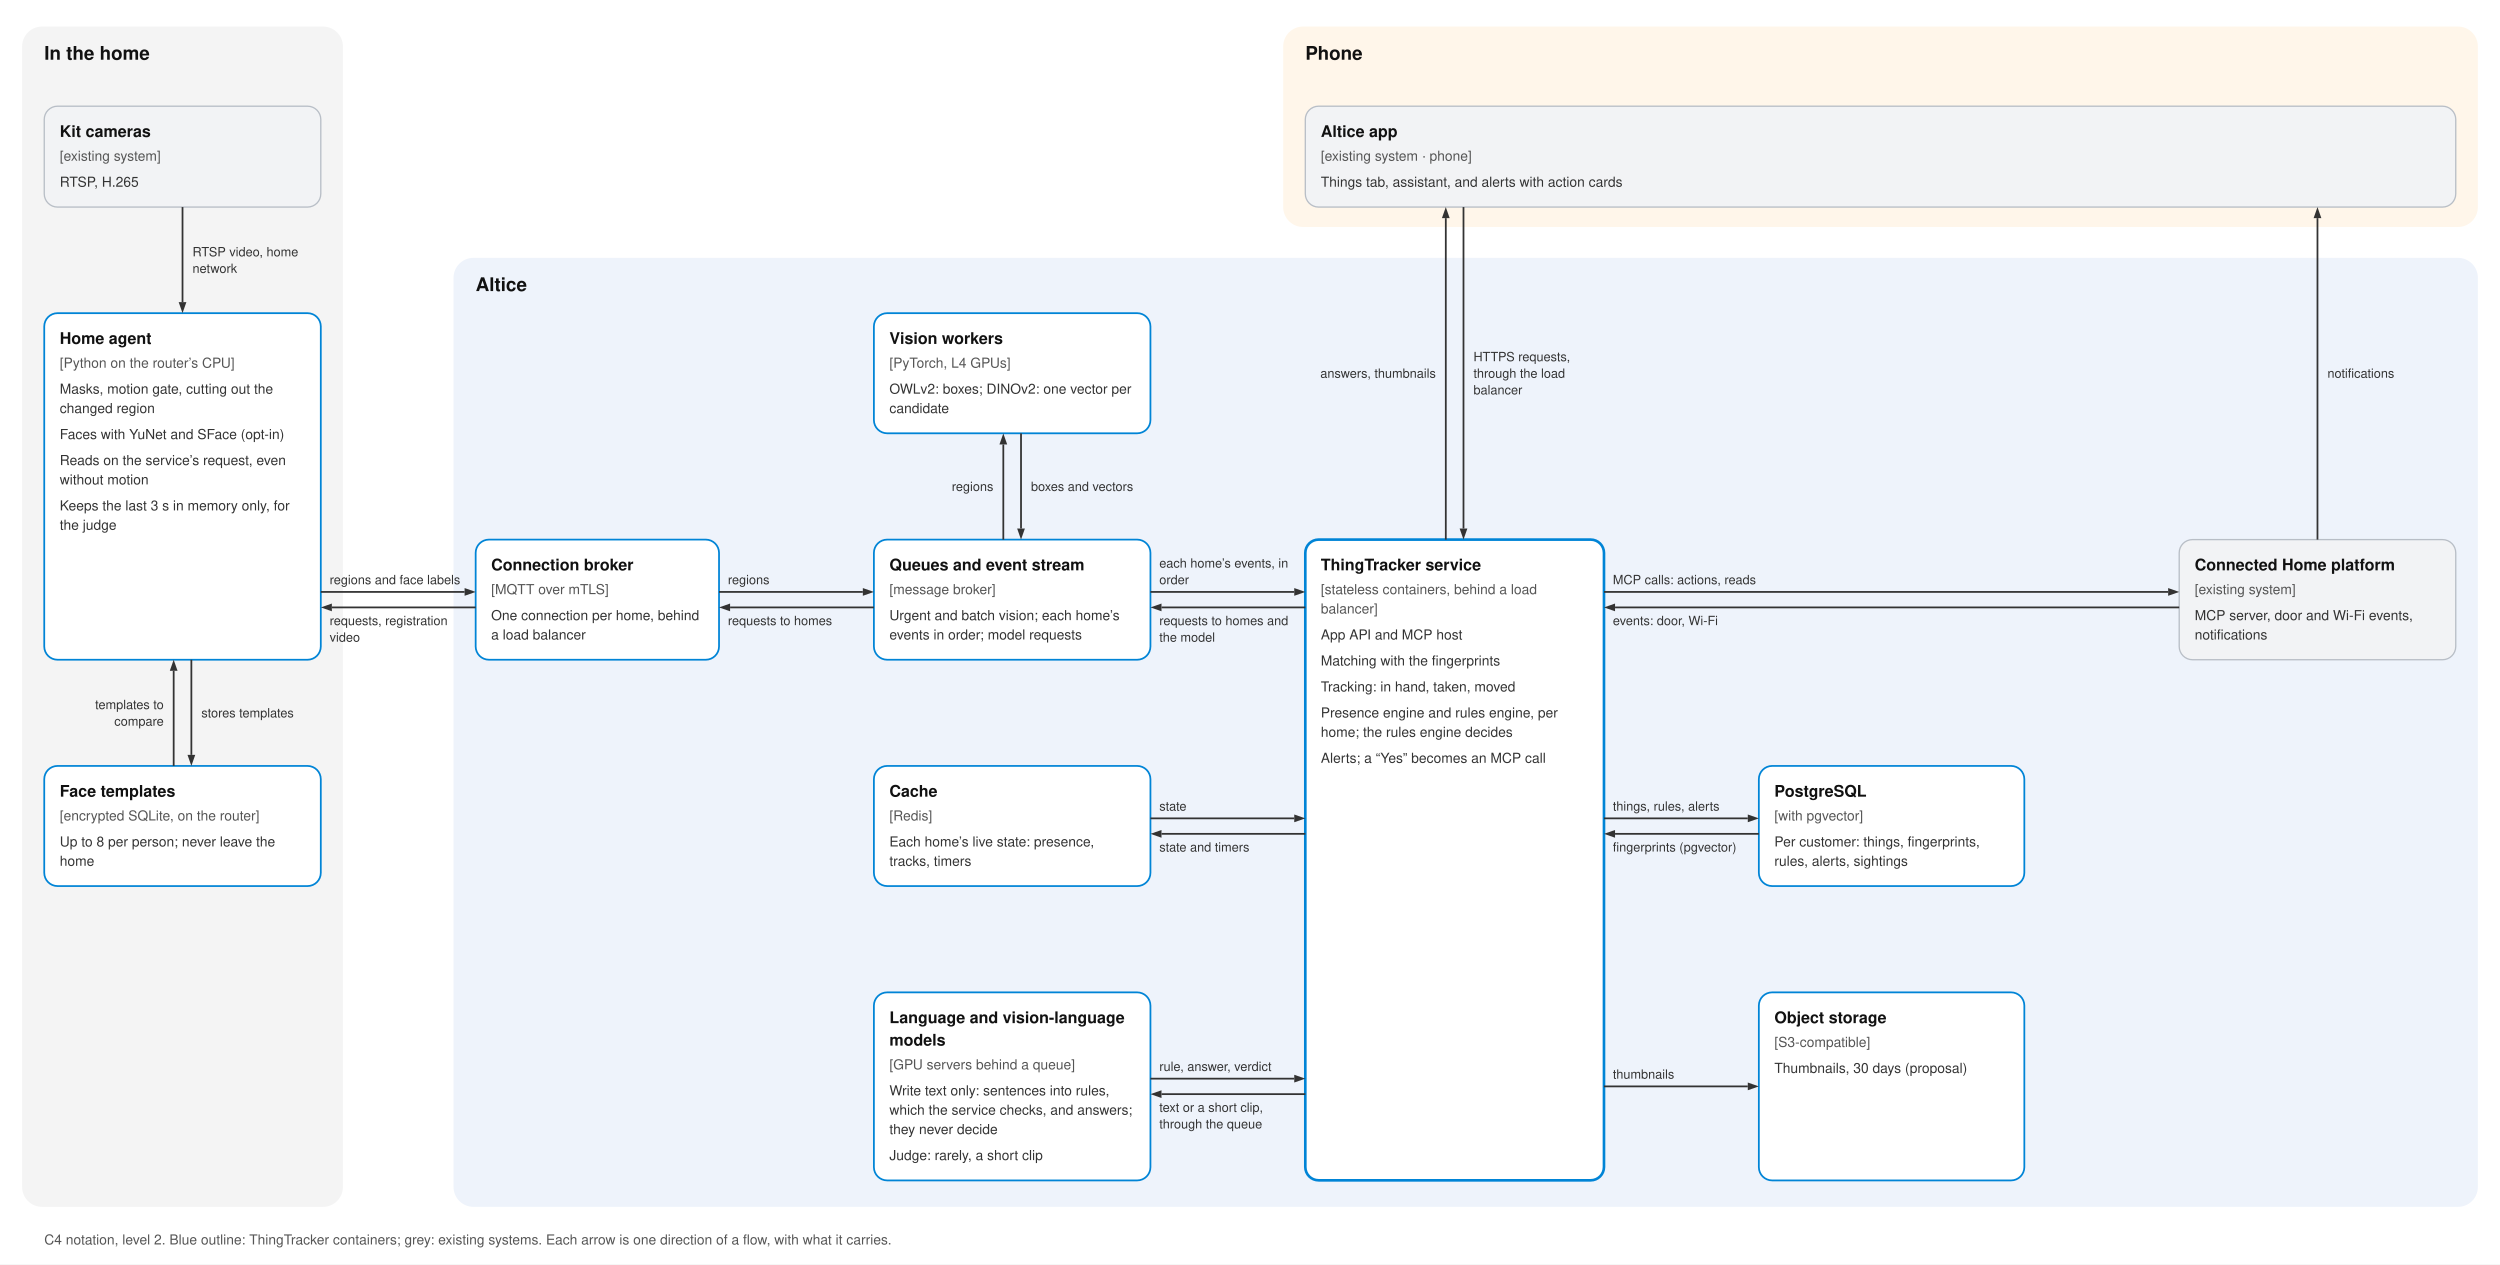
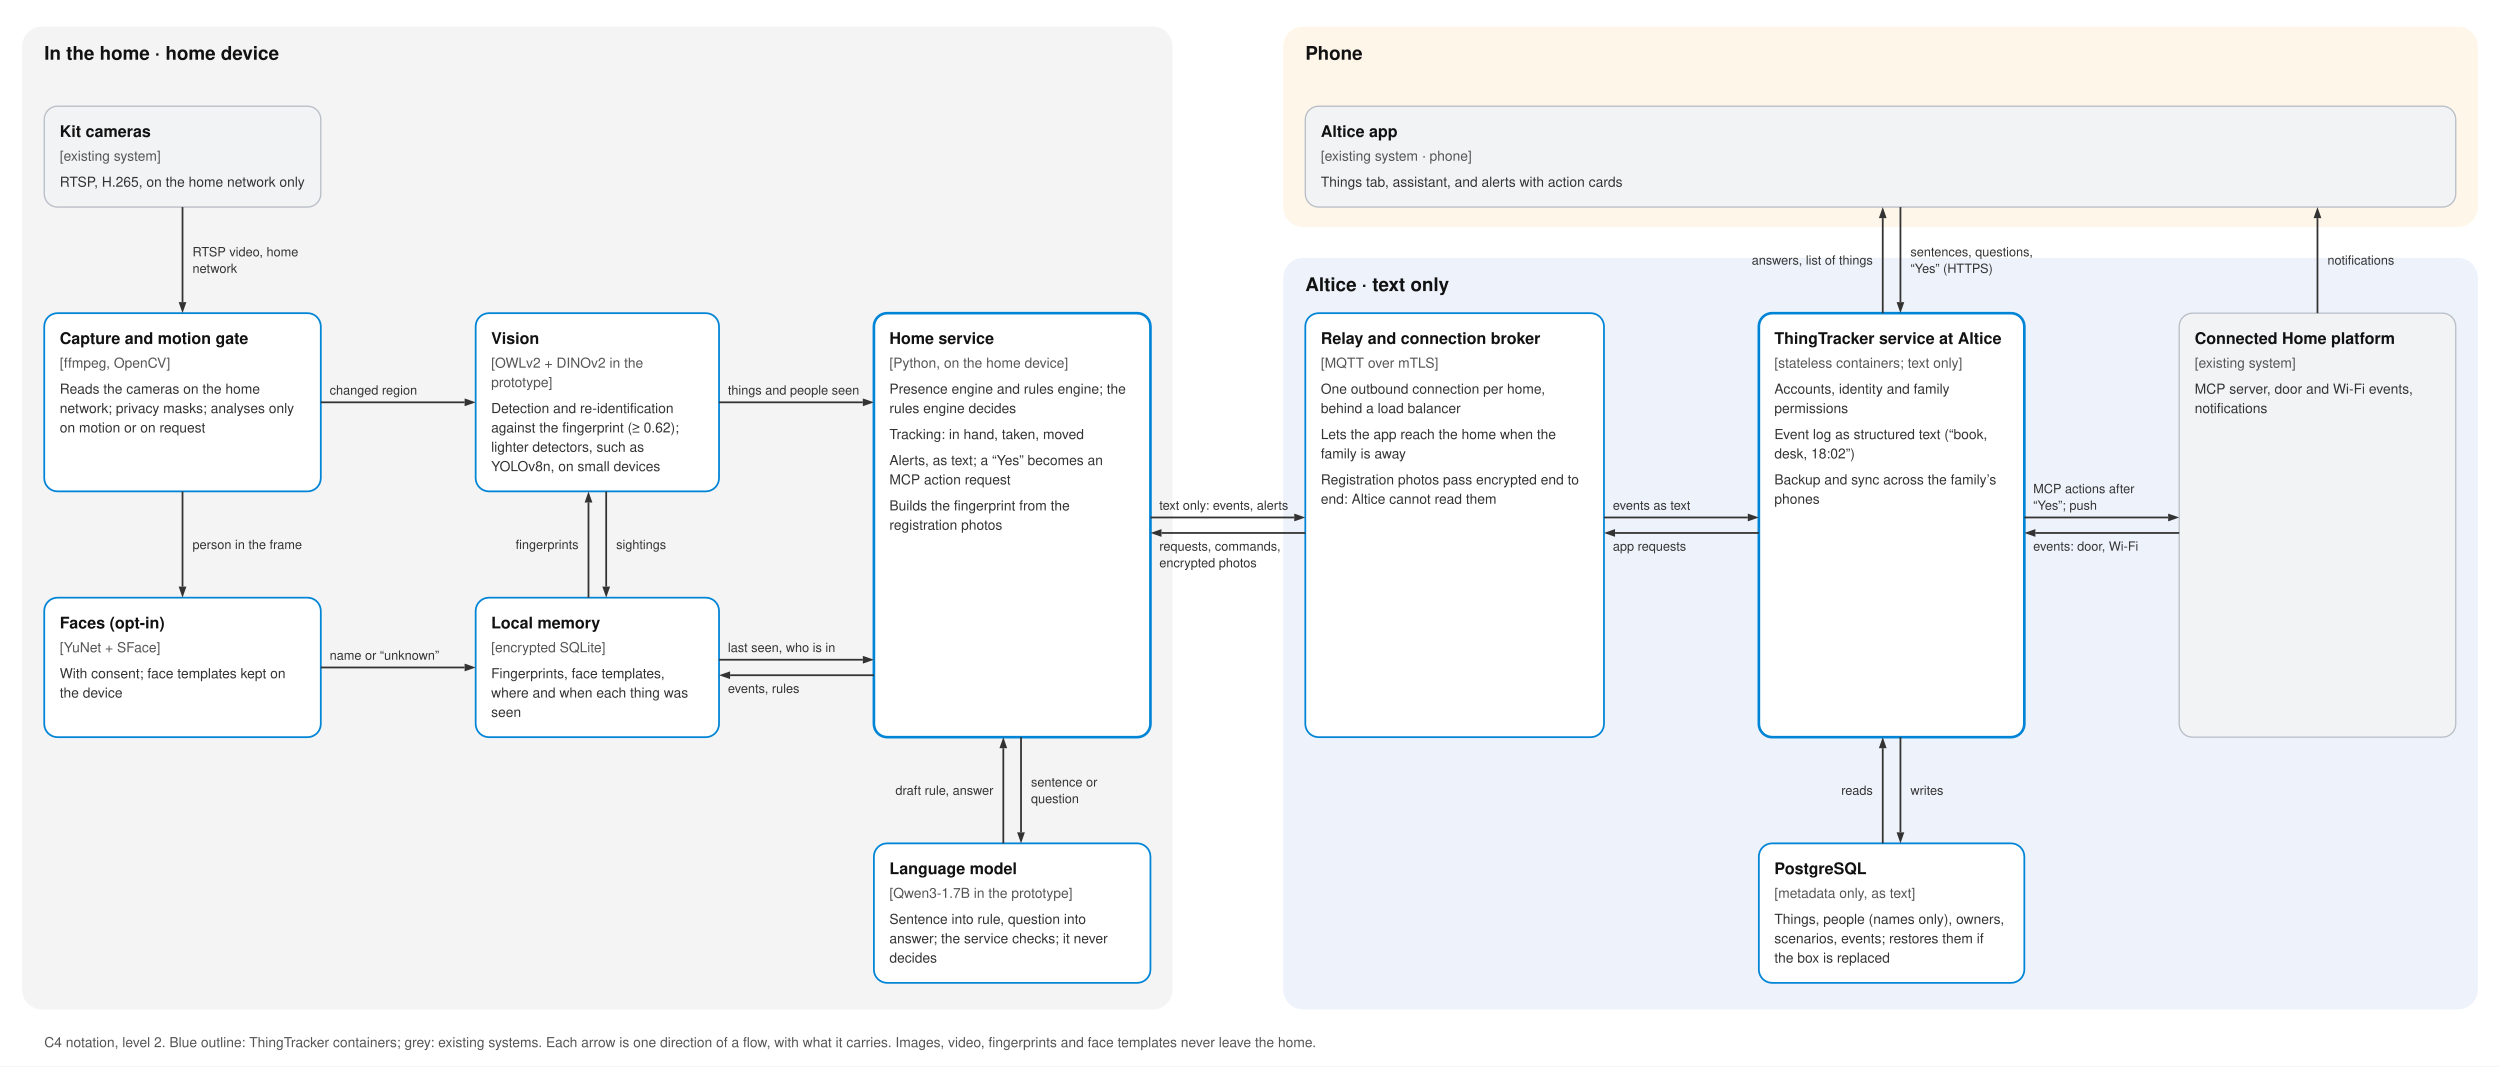
- <svg xmlns="http://www.w3.org/2000/svg" viewBox="0 0 2260 1143" width="2260" height="1143" font-family="Helvetica Neue, Helvetica, Arial, sans-serif" role="img" aria-label="C4, level 2: containers">
+ <svg xmlns="http://www.w3.org/2000/svg" viewBox="0 0 2260 964" width="2260" height="964" font-family="Helvetica Neue, Helvetica, Arial, sans-serif" role="img" aria-label="C4, level 2: containers">
  <defs>
    <marker id="m333333" viewBox="0 0 10 10" refX="0" refY="5" markerUnits="userSpaceOnUse" markerWidth="10" markerHeight="10" orient="auto">
      <path d="M0 1.5 L10 5 L0 8.5 Z" fill="#333333" />
    </marker>
  </defs>
-   <rect width="2260" height="1143" fill="#FFFFFF" />
-   <rect x="20.0" y="24.0" width="290.0" height="1067.0" rx="18" fill="#F4F4F4" />
+   <rect width="2260" height="964" fill="#FFFFFF" />
+   <rect x="20.0" y="24.0" width="1040.0" height="888.6" rx="18" fill="#F4F4F4" />
  <text x="40.0" y="54.0" font-size="17" font-weight="400" fill="#111111" text-anchor="start">
-     <tspan font-weight="700">In the home</tspan>
+     <tspan font-weight="700">In the home · home device</tspan>
  </text>
  <rect x="1160.0" y="24.0" width="1080.0" height="181.2" rx="18" fill="#FFF6EA" />
  <text x="1180.0" y="54.0" font-size="17" font-weight="400" fill="#111111" text-anchor="start">
    <tspan font-weight="700">Phone</tspan>
  </text>
-   <rect x="410.0" y="233.1" width="1830.0" height="857.9" rx="18" fill="#EEF3FB" />
-   <text x="430.0" y="263.1" font-size="17" font-weight="400" fill="#111111" text-anchor="start">
-     <tspan font-weight="700">Altice</tspan>
+   <rect x="1160.0" y="233.1" width="1080.0" height="679.4" rx="18" fill="#EEF3FB" />
+   <text x="1180.0" y="263.1" font-size="17" font-weight="400" fill="#111111" text-anchor="start">
+     <tspan font-weight="700">Altice · text only</tspan>
  </text>
  <rect x="40.0" y="96.0" width="250.0" height="91.2" rx="12" fill="#F2F3F5" stroke="#B8BEC6" stroke-width="1.2" />
  <text x="54.0" y="123.8" font-size="14.5" font-weight="400" fill="#111111" text-anchor="start">
    <tspan font-weight="700">Kit cameras</tspan>
  </text>
  <text x="54.0" y="145.3" font-size="12.5" font-weight="400" fill="#555555" text-anchor="start">[existing system]</text>
-   <text x="54.0" y="168.8" font-size="12.5" font-weight="400" fill="#333333" text-anchor="start">RTSP, H.265</text>
+   <text x="54.0" y="168.8" font-size="12.5" font-weight="400" fill="#333333" text-anchor="start">RTSP, H.265, on the home network only</text>
  <rect x="1180.0" y="96.0" width="1040.0" height="91.2" rx="12" fill="#F2F3F5" stroke="#B8BEC6" stroke-width="1.2" />
  <text x="1194.0" y="123.8" font-size="14.5" font-weight="400" fill="#111111" text-anchor="start">
    <tspan font-weight="700">Altice app</tspan>
  </text>
  <text x="1194.0" y="145.3" font-size="12.5" font-weight="400" fill="#555555" text-anchor="start">[existing system · phone]</text>
  <text x="1194.0" y="168.8" font-size="12.5" font-weight="400" fill="#333333" text-anchor="start">Things tab, assistant, and alerts with action cards</text>
-   <rect x="40.0" y="283.1" width="250.0" height="313.3" rx="12" fill="#FFFFFF" stroke="#0084D6" stroke-width="1.6" />
+   <rect x="40.0" y="283.1" width="250.0" height="161.1" rx="12" fill="#FFFFFF" stroke="#0084D6" stroke-width="1.6" />
  <text x="54.0" y="310.9" font-size="14.5" font-weight="400" fill="#111111" text-anchor="start">
-     <tspan font-weight="700">Home agent</tspan>
+     <tspan font-weight="700">Capture and motion gate</tspan>
  </text>
-   <text x="54.0" y="332.4" font-size="12.5" font-weight="400" fill="#555555" text-anchor="start">[Python on the router’s CPU]</text>
-   <text x="54.0" y="355.9" font-size="12.5" font-weight="400" fill="#333333" text-anchor="start">Masks, motion gate, cutting out the</text>
-   <text x="54.0" y="373.4" font-size="12.5" font-weight="400" fill="#333333" text-anchor="start">changed region</text>
-   <text x="54.0" y="396.9" font-size="12.5" font-weight="400" fill="#333333" text-anchor="start">Faces with YuNet and SFace (opt-in)</text>
-   <text x="54.0" y="420.4" font-size="12.5" font-weight="400" fill="#333333" text-anchor="start">Reads on the service’s request, even</text>
-   <text x="54.0" y="437.9" font-size="12.5" font-weight="400" fill="#333333" text-anchor="start">without motion</text>
-   <text x="54.0" y="461.4" font-size="12.5" font-weight="400" fill="#333333" text-anchor="start">Keeps the last 3 s in memory only, for</text>
-   <text x="54.0" y="478.9" font-size="12.5" font-weight="400" fill="#333333" text-anchor="start">the judge</text>
-   <rect x="790.0" y="283.1" width="250.0" height="108.6" rx="12" fill="#FFFFFF" stroke="#0084D6" stroke-width="1.6" />
+   <text x="54.0" y="332.4" font-size="12.5" font-weight="400" fill="#555555" text-anchor="start">[ffmpeg, OpenCV]</text>
+   <text x="54.0" y="355.9" font-size="12.5" font-weight="400" fill="#333333" text-anchor="start">Reads the cameras on the home</text>
+   <text x="54.0" y="373.4" font-size="12.5" font-weight="400" fill="#333333" text-anchor="start">network; privacy masks; analyses only</text>
+   <text x="54.0" y="390.9" font-size="12.5" font-weight="400" fill="#333333" text-anchor="start">on motion or on request</text>
+   <rect x="430.0" y="283.1" width="220.0" height="161.1" rx="12" fill="#FFFFFF" stroke="#0084D6" stroke-width="1.6" />
+   <text x="444.0" y="310.9" font-size="14.5" font-weight="400" fill="#111111" text-anchor="start">
+     <tspan font-weight="700">Vision</tspan>
+   </text>
+   <text x="444.0" y="332.4" font-size="12.5" font-weight="400" fill="#555555" text-anchor="start">[OWLv2 + DINOv2 in the</text>
+   <text x="444.0" y="349.9" font-size="12.5" font-weight="400" fill="#555555" text-anchor="start">prototype]</text>
+   <text x="444.0" y="373.4" font-size="12.5" font-weight="400" fill="#333333" text-anchor="start">Detection and re-identification</text>
+   <text x="444.0" y="390.9" font-size="12.5" font-weight="400" fill="#333333" text-anchor="start">against the fingerprint (≥ 0.62);</text>
+   <text x="444.0" y="408.4" font-size="12.5" font-weight="400" fill="#333333" text-anchor="start">lighter detectors, such as</text>
+   <text x="444.0" y="425.9" font-size="12.5" font-weight="400" fill="#333333" text-anchor="start">YOLOv8n, on small devices</text>
+   <rect x="40.0" y="540.3" width="250.0" height="126.1" rx="12" fill="#FFFFFF" stroke="#0084D6" stroke-width="1.6" />
+   <text x="54.0" y="568.1" font-size="14.5" font-weight="400" fill="#111111" text-anchor="start">
+     <tspan font-weight="700">Faces (opt-in)</tspan>
+   </text>
+   <text x="54.0" y="589.6" font-size="12.5" font-weight="400" fill="#555555" text-anchor="start">[YuNet + SFace]</text>
+   <text x="54.0" y="613.1" font-size="12.5" font-weight="400" fill="#333333" text-anchor="start">With consent; face templates kept on</text>
+   <text x="54.0" y="630.6" font-size="12.5" font-weight="400" fill="#333333" text-anchor="start">the device</text>
+   <rect x="430.0" y="540.3" width="220.0" height="126.1" rx="12" fill="#FFFFFF" stroke="#0084D6" stroke-width="1.6" />
+   <text x="444.0" y="568.1" font-size="14.5" font-weight="400" fill="#111111" text-anchor="start">
+     <tspan font-weight="700">Local memory</tspan>
+   </text>
+   <text x="444.0" y="589.6" font-size="12.5" font-weight="400" fill="#555555" text-anchor="start">[encrypted SQLite]</text>
+   <text x="444.0" y="613.1" font-size="12.5" font-weight="400" fill="#333333" text-anchor="start">Fingerprints, face templates,</text>
+   <text x="444.0" y="630.6" font-size="12.5" font-weight="400" fill="#333333" text-anchor="start">where and when each thing was</text>
+   <text x="444.0" y="648.1" font-size="12.5" font-weight="400" fill="#333333" text-anchor="start">seen</text>
+   <rect x="790.0" y="283.1" width="250.0" height="383.3" rx="12" fill="#FFFFFF" stroke="#0084D6" stroke-width="2.4" />
  <text x="804.0" y="310.9" font-size="14.5" font-weight="400" fill="#111111" text-anchor="start">
-     <tspan font-weight="700">Vision workers</tspan>
+     <tspan font-weight="700">Home service</tspan>
  </text>
-   <text x="804.0" y="332.4" font-size="12.5" font-weight="400" fill="#555555" text-anchor="start">[PyTorch, L4 GPUs]</text>
-   <text x="804.0" y="355.9" font-size="12.5" font-weight="400" fill="#333333" text-anchor="start">OWLv2: boxes; DINOv2: one vector per</text>
-   <text x="804.0" y="373.4" font-size="12.5" font-weight="400" fill="#333333" text-anchor="start">candidate</text>
-   <rect x="430.0" y="487.8" width="220.0" height="108.6" rx="12" fill="#FFFFFF" stroke="#0084D6" stroke-width="1.6" />
-   <text x="444.0" y="515.6" font-size="14.5" font-weight="400" fill="#111111" text-anchor="start">
-     <tspan font-weight="700">Connection broker</tspan>
+   <text x="804.0" y="332.4" font-size="12.5" font-weight="400" fill="#555555" text-anchor="start">[Python, on the home device]</text>
+   <text x="804.0" y="355.9" font-size="12.5" font-weight="400" fill="#333333" text-anchor="start">Presence engine and rules engine; the</text>
+   <text x="804.0" y="373.4" font-size="12.5" font-weight="400" fill="#333333" text-anchor="start">rules engine decides</text>
+   <text x="804.0" y="396.9" font-size="12.5" font-weight="400" fill="#333333" text-anchor="start">Tracking: in hand, taken, moved</text>
+   <text x="804.0" y="420.4" font-size="12.5" font-weight="400" fill="#333333" text-anchor="start">Alerts, as text; a “Yes” becomes an</text>
+   <text x="804.0" y="437.9" font-size="12.5" font-weight="400" fill="#333333" text-anchor="start">MCP action request</text>
+   <text x="804.0" y="461.4" font-size="12.5" font-weight="400" fill="#333333" text-anchor="start">Builds the fingerprint from the</text>
+   <text x="804.0" y="478.9" font-size="12.5" font-weight="400" fill="#333333" text-anchor="start">registration photos</text>
+   <rect x="790.0" y="762.4" width="250.0" height="126.1" rx="12" fill="#FFFFFF" stroke="#0084D6" stroke-width="1.6" />
+   <text x="804.0" y="790.2" font-size="14.5" font-weight="400" fill="#111111" text-anchor="start">
+     <tspan font-weight="700">Language model</tspan>
  </text>
-   <text x="444.0" y="537.1" font-size="12.5" font-weight="400" fill="#555555" text-anchor="start">[MQTT over mTLS]</text>
-   <text x="444.0" y="560.6" font-size="12.5" font-weight="400" fill="#333333" text-anchor="start">One connection per home, behind</text>
-   <text x="444.0" y="578.1" font-size="12.5" font-weight="400" fill="#333333" text-anchor="start">a load balancer</text>
-   <rect x="790.0" y="487.8" width="250.0" height="108.6" rx="12" fill="#FFFFFF" stroke="#0084D6" stroke-width="1.6" />
-   <text x="804.0" y="515.6" font-size="14.5" font-weight="400" fill="#111111" text-anchor="start">
-     <tspan font-weight="700">Queues and event stream</tspan>
+   <text x="804.0" y="811.7" font-size="12.5" font-weight="400" fill="#555555" text-anchor="start">[Qwen3-1.7B in the prototype]</text>
+   <text x="804.0" y="835.2" font-size="12.5" font-weight="400" fill="#333333" text-anchor="start">Sentence into rule, question into</text>
+   <text x="804.0" y="852.7" font-size="12.5" font-weight="400" fill="#333333" text-anchor="start">answer; the service checks; it never</text>
+   <text x="804.0" y="870.2" font-size="12.5" font-weight="400" fill="#333333" text-anchor="start">decides</text>
+   <rect x="1180.0" y="283.1" width="270.0" height="383.3" rx="12" fill="#FFFFFF" stroke="#0084D6" stroke-width="1.6" />
+   <text x="1194.0" y="310.9" font-size="14.5" font-weight="400" fill="#111111" text-anchor="start">
+     <tspan font-weight="700">Relay and connection broker</tspan>
  </text>
-   <text x="804.0" y="537.1" font-size="12.5" font-weight="400" fill="#555555" text-anchor="start">[message broker]</text>
-   <text x="804.0" y="560.6" font-size="12.5" font-weight="400" fill="#333333" text-anchor="start">Urgent and batch vision; each home’s</text>
-   <text x="804.0" y="578.1" font-size="12.5" font-weight="400" fill="#333333" text-anchor="start">events in order; model requests</text>
-   <rect x="1180.0" y="487.8" width="270.0" height="579.2" rx="12" fill="#FFFFFF" stroke="#0084D6" stroke-width="2.4" />
-   <text x="1194.0" y="515.6" font-size="14.5" font-weight="400" fill="#111111" text-anchor="start">
-     <tspan font-weight="700">ThingTracker service</tspan>
+   <text x="1194.0" y="332.4" font-size="12.5" font-weight="400" fill="#555555" text-anchor="start">[MQTT over mTLS]</text>
+   <text x="1194.0" y="355.9" font-size="12.5" font-weight="400" fill="#333333" text-anchor="start">One outbound connection per home,</text>
+   <text x="1194.0" y="373.4" font-size="12.5" font-weight="400" fill="#333333" text-anchor="start">behind a load balancer</text>
+   <text x="1194.0" y="396.9" font-size="12.5" font-weight="400" fill="#333333" text-anchor="start">Lets the app reach the home when the</text>
+   <text x="1194.0" y="414.4" font-size="12.5" font-weight="400" fill="#333333" text-anchor="start">family is away</text>
+   <text x="1194.0" y="437.9" font-size="12.5" font-weight="400" fill="#333333" text-anchor="start">Registration photos pass encrypted end to</text>
+   <text x="1194.0" y="455.4" font-size="12.5" font-weight="400" fill="#333333" text-anchor="start">end: Altice cannot read them</text>
+   <rect x="1590.0" y="283.1" width="240.0" height="383.3" rx="12" fill="#FFFFFF" stroke="#0084D6" stroke-width="2.4" />
+   <text x="1604.0" y="310.9" font-size="14.5" font-weight="400" fill="#111111" text-anchor="start">
+     <tspan font-weight="700">ThingTracker service at Altice</tspan>
  </text>
-   <text x="1194.0" y="537.1" font-size="12.5" font-weight="400" fill="#555555" text-anchor="start">[stateless containers, behind a load</text>
-   <text x="1194.0" y="554.6" font-size="12.5" font-weight="400" fill="#555555" text-anchor="start">balancer]</text>
-   <text x="1194.0" y="578.1" font-size="12.5" font-weight="400" fill="#333333" text-anchor="start">App API and MCP host</text>
-   <text x="1194.0" y="601.6" font-size="12.5" font-weight="400" fill="#333333" text-anchor="start">Matching with the fingerprints</text>
-   <text x="1194.0" y="625.1" font-size="12.5" font-weight="400" fill="#333333" text-anchor="start">Tracking: in hand, taken, moved</text>
-   <text x="1194.0" y="648.6" font-size="12.5" font-weight="400" fill="#333333" text-anchor="start">Presence engine and rules engine, per</text>
-   <text x="1194.0" y="666.1" font-size="12.5" font-weight="400" fill="#333333" text-anchor="start">home; the rules engine decides</text>
-   <text x="1194.0" y="689.6" font-size="12.5" font-weight="400" fill="#333333" text-anchor="start">Alerts; a “Yes” becomes an MCP call</text>
-   <rect x="1970.0" y="487.8" width="250.0" height="108.6" rx="12" fill="#F2F3F5" stroke="#B8BEC6" stroke-width="1.2" />
-   <text x="1984.0" y="515.6" font-size="14.5" font-weight="400" fill="#111111" text-anchor="start">
+   <text x="1604.0" y="332.4" font-size="12.5" font-weight="400" fill="#555555" text-anchor="start">[stateless containers; text only]</text>
+   <text x="1604.0" y="355.9" font-size="12.5" font-weight="400" fill="#333333" text-anchor="start">Accounts, identity and family</text>
+   <text x="1604.0" y="373.4" font-size="12.5" font-weight="400" fill="#333333" text-anchor="start">permissions</text>
+   <text x="1604.0" y="396.9" font-size="12.5" font-weight="400" fill="#333333" text-anchor="start">Event log as structured text (“book,</text>
+   <text x="1604.0" y="414.4" font-size="12.5" font-weight="400" fill="#333333" text-anchor="start">desk, 18:02”)</text>
+   <text x="1604.0" y="437.9" font-size="12.5" font-weight="400" fill="#333333" text-anchor="start">Backup and sync across the family’s</text>
+   <text x="1604.0" y="455.4" font-size="12.5" font-weight="400" fill="#333333" text-anchor="start">phones</text>
+   <rect x="1970.0" y="283.1" width="250.0" height="383.3" rx="12" fill="#F2F3F5" stroke="#B8BEC6" stroke-width="1.2" />
+   <text x="1984.0" y="310.9" font-size="14.5" font-weight="400" fill="#111111" text-anchor="start">
    <tspan font-weight="700">Connected Home platform</tspan>
  </text>
-   <text x="1984.0" y="537.1" font-size="12.5" font-weight="400" fill="#555555" text-anchor="start">[existing system]</text>
-   <text x="1984.0" y="560.6" font-size="12.5" font-weight="400" fill="#333333" text-anchor="start">MCP server, door and Wi-Fi events,</text>
-   <text x="1984.0" y="578.1" font-size="12.5" font-weight="400" fill="#333333" text-anchor="start">notifications</text>
-   <rect x="40.0" y="692.4" width="250.0" height="108.6" rx="12" fill="#FFFFFF" stroke="#0084D6" stroke-width="1.6" />
-   <text x="54.0" y="720.2" font-size="14.5" font-weight="400" fill="#111111" text-anchor="start">
-     <tspan font-weight="700">Face templates</tspan>
-   </text>
-   <text x="54.0" y="741.7" font-size="12.5" font-weight="400" fill="#555555" text-anchor="start">[encrypted SQLite, on the router]</text>
-   <text x="54.0" y="765.2" font-size="12.5" font-weight="400" fill="#333333" text-anchor="start">Up to 8 per person; never leave the</text>
-   <text x="54.0" y="782.7" font-size="12.5" font-weight="400" fill="#333333" text-anchor="start">home</text>
-   <rect x="790.0" y="692.4" width="250.0" height="108.6" rx="12" fill="#FFFFFF" stroke="#0084D6" stroke-width="1.6" />
-   <text x="804.0" y="720.2" font-size="14.5" font-weight="400" fill="#111111" text-anchor="start">
-     <tspan font-weight="700">Cache</tspan>
-   </text>
-   <text x="804.0" y="741.7" font-size="12.5" font-weight="400" fill="#555555" text-anchor="start">[Redis]</text>
-   <text x="804.0" y="765.2" font-size="12.5" font-weight="400" fill="#333333" text-anchor="start">Each home’s live state: presence,</text>
-   <text x="804.0" y="782.7" font-size="12.5" font-weight="400" fill="#333333" text-anchor="start">tracks, timers</text>
-   <rect x="1590.0" y="692.4" width="240.0" height="108.6" rx="12" fill="#FFFFFF" stroke="#0084D6" stroke-width="1.6" />
-   <text x="1604.0" y="720.2" font-size="14.5" font-weight="400" fill="#111111" text-anchor="start">
+   <text x="1984.0" y="332.4" font-size="12.5" font-weight="400" fill="#555555" text-anchor="start">[existing system]</text>
+   <text x="1984.0" y="355.9" font-size="12.5" font-weight="400" fill="#333333" text-anchor="start">MCP server, door and Wi-Fi events,</text>
+   <text x="1984.0" y="373.4" font-size="12.5" font-weight="400" fill="#333333" text-anchor="start">notifications</text>
+   <rect x="1590.0" y="762.4" width="240.0" height="126.1" rx="12" fill="#FFFFFF" stroke="#0084D6" stroke-width="1.6" />
+   <text x="1604.0" y="790.2" font-size="14.5" font-weight="400" fill="#111111" text-anchor="start">
    <tspan font-weight="700">PostgreSQL</tspan>
  </text>
-   <text x="1604.0" y="741.7" font-size="12.5" font-weight="400" fill="#555555" text-anchor="start">[with pgvector]</text>
-   <text x="1604.0" y="765.2" font-size="12.5" font-weight="400" fill="#333333" text-anchor="start">Per customer: things, fingerprints,</text>
-   <text x="1604.0" y="782.7" font-size="12.5" font-weight="400" fill="#333333" text-anchor="start">rules, alerts, sightings</text>
-   <rect x="790.0" y="897.1" width="250.0" height="170.0" rx="12" fill="#FFFFFF" stroke="#0084D6" stroke-width="1.6" />
-   <text x="804.0" y="924.9" font-size="14.5" font-weight="400" fill="#111111" text-anchor="start">
-     <tspan font-weight="700">Language and vision-language</tspan>
-   </text>
-   <text x="804.0" y="945.2" font-size="14.5" font-weight="400" fill="#111111" text-anchor="start">
-     <tspan font-weight="700">models</tspan>
-   </text>
-   <text x="804.0" y="966.7" font-size="12.5" font-weight="400" fill="#555555" text-anchor="start">[GPU servers behind a queue]</text>
-   <text x="804.0" y="990.2" font-size="12.5" font-weight="400" fill="#333333" text-anchor="start">Write text only: sentences into rules,</text>
-   <text x="804.0" y="1007.7" font-size="12.5" font-weight="400" fill="#333333" text-anchor="start">which the service checks, and answers;</text>
-   <text x="804.0" y="1025.2" font-size="12.5" font-weight="400" fill="#333333" text-anchor="start">they never decide</text>
-   <text x="804.0" y="1048.7" font-size="12.5" font-weight="400" fill="#333333" text-anchor="start">Judge: rarely, a short clip</text>
-   <rect x="1590.0" y="897.1" width="240.0" height="170.0" rx="12" fill="#FFFFFF" stroke="#0084D6" stroke-width="1.6" />
-   <text x="1604.0" y="924.9" font-size="14.5" font-weight="400" fill="#111111" text-anchor="start">
-     <tspan font-weight="700">Object storage</tspan>
-   </text>
-   <text x="1604.0" y="946.4" font-size="12.5" font-weight="400" fill="#555555" text-anchor="start">[S3-compatible]</text>
-   <text x="1604.0" y="969.9" font-size="12.5" font-weight="400" fill="#333333" text-anchor="start">Thumbnails, 30 days (proposal)</text>
+   <text x="1604.0" y="811.7" font-size="12.5" font-weight="400" fill="#555555" text-anchor="start">[metadata only, as text]</text>
+   <text x="1604.0" y="835.2" font-size="12.5" font-weight="400" fill="#333333" text-anchor="start">Things, people (names only), owners,</text>
+   <text x="1604.0" y="852.7" font-size="12.5" font-weight="400" fill="#333333" text-anchor="start">scenarios, events; restores them if</text>
+   <text x="1604.0" y="870.2" font-size="12.5" font-weight="400" fill="#333333" text-anchor="start">the box is replaced</text>
  <path d="M165.0 187.2 V273.1" fill="none" stroke="#333333" stroke-width="1.6" marker-end="url(#m333333)" />
  <text x="174.0" y="231.7" font-size="11.5" font-weight="400" fill="#333333" text-anchor="start">RTSP video, home</text>
  <text x="174.0" y="246.7" font-size="11.5" font-weight="400" fill="#333333" text-anchor="start">network</text>
-   <path d="M173.0 596.4 V682.4" fill="none" stroke="#333333" stroke-width="1.6" marker-end="url(#m333333)" />
-   <text x="182.0" y="648.5" font-size="11.5" font-weight="400" fill="#333333" text-anchor="start">stores templates</text>
-   <path d="M157.0 692.4 V606.4" fill="none" stroke="#333333" stroke-width="1.6" marker-end="url(#m333333)" />
-   <text x="148.0" y="641.0" font-size="11.5" font-weight="400" fill="#333333" text-anchor="end">templates to</text>
-   <text x="148.0" y="656.0" font-size="11.5" font-weight="400" fill="#333333" text-anchor="end">compare</text>
-   <path d="M290.0 535.1 H420.0" fill="none" stroke="#333333" stroke-width="1.6" marker-end="url(#m333333)" />
-   <text x="298.0" y="528.1" font-size="11.5" font-weight="400" fill="#333333" text-anchor="start">regions and face labels</text>
-   <path d="M430.0 549.1 H300.0" fill="none" stroke="#333333" stroke-width="1.6" marker-end="url(#m333333)" />
-   <text x="298.0" y="565.1" font-size="11.5" font-weight="400" fill="#333333" text-anchor="start">requests, registration</text>
-   <text x="298.0" y="580.1" font-size="11.5" font-weight="400" fill="#333333" text-anchor="start">video</text>
-   <path d="M650.0 535.1 H780.0" fill="none" stroke="#333333" stroke-width="1.6" marker-end="url(#m333333)" />
-   <text x="658.0" y="528.1" font-size="11.5" font-weight="400" fill="#333333" text-anchor="start">regions</text>
-   <path d="M790.0 549.1 H660.0" fill="none" stroke="#333333" stroke-width="1.6" marker-end="url(#m333333)" />
-   <text x="658.0" y="565.1" font-size="11.5" font-weight="400" fill="#333333" text-anchor="start">requests to homes</text>
-   <path d="M923.0 391.8 V477.8" fill="none" stroke="#333333" stroke-width="1.6" marker-end="url(#m333333)" />
-   <text x="932.0" y="443.8" font-size="11.5" font-weight="400" fill="#333333" text-anchor="start">boxes and vectors</text>
-   <path d="M907.0 487.8 V401.8" fill="none" stroke="#333333" stroke-width="1.6" marker-end="url(#m333333)" />
-   <text x="898.0" y="443.8" font-size="11.5" font-weight="400" fill="#333333" text-anchor="end">regions</text>
-   <path d="M1040.0 535.1 H1170.0" fill="none" stroke="#333333" stroke-width="1.6" marker-end="url(#m333333)" />
-   <text x="1048.0" y="513.1" font-size="11.5" font-weight="400" fill="#333333" text-anchor="start">each home’s events, in</text>
-   <text x="1048.0" y="528.1" font-size="11.5" font-weight="400" fill="#333333" text-anchor="start">order</text>
-   <path d="M1180.0 549.1 H1050.0" fill="none" stroke="#333333" stroke-width="1.6" marker-end="url(#m333333)" />
-   <text x="1048.0" y="565.1" font-size="11.5" font-weight="400" fill="#333333" text-anchor="start">requests to homes and</text>
-   <text x="1048.0" y="580.1" font-size="11.5" font-weight="400" fill="#333333" text-anchor="start">the model</text>
-   <path d="M1040.0 739.8 H1170.0" fill="none" stroke="#333333" stroke-width="1.6" marker-end="url(#m333333)" />
-   <text x="1048.0" y="732.8" font-size="11.5" font-weight="400" fill="#333333" text-anchor="start">state</text>
-   <path d="M1180.0 753.8 H1050.0" fill="none" stroke="#333333" stroke-width="1.6" marker-end="url(#m333333)" />
-   <text x="1048.0" y="769.8" font-size="11.5" font-weight="400" fill="#333333" text-anchor="start">state and timers</text>
-   <path d="M1040.0 975.1 H1170.0" fill="none" stroke="#333333" stroke-width="1.6" marker-end="url(#m333333)" />
-   <text x="1048.0" y="968.1" font-size="11.5" font-weight="400" fill="#333333" text-anchor="start">rule, answer, verdict</text>
-   <path d="M1180.0 989.1 H1050.0" fill="none" stroke="#333333" stroke-width="1.6" marker-end="url(#m333333)" />
-   <text x="1048.0" y="1005.1" font-size="11.5" font-weight="400" fill="#333333" text-anchor="start">text or a short clip,</text>
-   <text x="1048.0" y="1020.1" font-size="11.5" font-weight="400" fill="#333333" text-anchor="start">through the queue</text>
-   <path d="M1450.0 739.8 H1580.0" fill="none" stroke="#333333" stroke-width="1.6" marker-end="url(#m333333)" />
-   <text x="1458.0" y="732.8" font-size="11.5" font-weight="400" fill="#333333" text-anchor="start">things, rules, alerts</text>
-   <path d="M1590.0 753.8 H1460.0" fill="none" stroke="#333333" stroke-width="1.6" marker-end="url(#m333333)" />
-   <text x="1458.0" y="769.8" font-size="11.5" font-weight="400" fill="#333333" text-anchor="start">fingerprints (pgvector)</text>
-   <path d="M1450.0 982.1 H1580.0" fill="none" stroke="#333333" stroke-width="1.6" marker-end="url(#m333333)" />
-   <text x="1458.0" y="975.1" font-size="11.5" font-weight="400" fill="#333333" text-anchor="start">thumbnails</text>
-   <path d="M1450.0 535.1 H1960.0" fill="none" stroke="#333333" stroke-width="1.6" marker-end="url(#m333333)" />
-   <text x="1458.0" y="528.1" font-size="11.5" font-weight="400" fill="#333333" text-anchor="start">MCP calls: actions, reads</text>
-   <path d="M1970.0 549.1 H1460.0" fill="none" stroke="#333333" stroke-width="1.6" marker-end="url(#m333333)" />
-   <text x="1458.0" y="565.1" font-size="11.5" font-weight="400" fill="#333333" text-anchor="start">events: door, Wi-Fi</text>
-   <path d="M1323.0 187.2 V477.8" fill="none" stroke="#333333" stroke-width="1.6" marker-end="url(#m333333)" />
-   <text x="1332.0" y="326.5" font-size="11.5" font-weight="400" fill="#333333" text-anchor="start">HTTPS requests,</text>
-   <text x="1332.0" y="341.5" font-size="11.5" font-weight="400" fill="#333333" text-anchor="start">through the load</text>
-   <text x="1332.0" y="356.5" font-size="11.5" font-weight="400" fill="#333333" text-anchor="start">balancer</text>
-   <path d="M1307.0 487.8 V197.2" fill="none" stroke="#333333" stroke-width="1.6" marker-end="url(#m333333)" />
-   <text x="1298.0" y="341.5" font-size="11.5" font-weight="400" fill="#333333" text-anchor="end">answers, thumbnails</text>
-   <path d="M2095.0 487.8 V197.2" fill="none" stroke="#333333" stroke-width="1.6" marker-end="url(#m333333)" />
-   <text x="2104.0" y="341.5" font-size="11.5" font-weight="400" fill="#333333" text-anchor="start">notifications</text>
-   <text x="40.0" y="1125.0" font-size="12.5" font-weight="400" fill="#555555" text-anchor="start">C4 notation, level 2. Blue outline: ThingTracker containers; grey: existing systems. Each arrow is one direction of a flow, with what it carries.</text>
+   <path d="M290.0 363.7 H420.0" fill="none" stroke="#333333" stroke-width="1.6" marker-end="url(#m333333)" />
+   <text x="298.0" y="356.7" font-size="11.5" font-weight="400" fill="#333333" text-anchor="start">changed region</text>
+   <path d="M165.0 444.3 V530.3" fill="none" stroke="#333333" stroke-width="1.6" marker-end="url(#m333333)" />
+   <text x="174.0" y="496.3" font-size="11.5" font-weight="400" fill="#333333" text-anchor="start">person in the frame</text>
+   <path d="M290.0 603.4 H420.0" fill="none" stroke="#333333" stroke-width="1.6" marker-end="url(#m333333)" />
+   <text x="298.0" y="596.4" font-size="11.5" font-weight="400" fill="#333333" text-anchor="start">name or “unknown”</text>
+   <path d="M548.0 444.3 V530.3" fill="none" stroke="#333333" stroke-width="1.6" marker-end="url(#m333333)" />
+   <text x="557.0" y="496.3" font-size="11.5" font-weight="400" fill="#333333" text-anchor="start">sightings</text>
+   <path d="M532.0 540.3 V454.3" fill="none" stroke="#333333" stroke-width="1.6" marker-end="url(#m333333)" />
+   <text x="523.0" y="496.3" font-size="11.5" font-weight="400" fill="#333333" text-anchor="end">fingerprints</text>
+   <path d="M650.0 363.7 H780.0" fill="none" stroke="#333333" stroke-width="1.6" marker-end="url(#m333333)" />
+   <text x="658.0" y="356.7" font-size="11.5" font-weight="400" fill="#333333" text-anchor="start">things and people seen</text>
+   <path d="M650.0 596.4 H780.0" fill="none" stroke="#333333" stroke-width="1.6" marker-end="url(#m333333)" />
+   <text x="658.0" y="589.4" font-size="11.5" font-weight="400" fill="#333333" text-anchor="start">last seen, who is in</text>
+   <path d="M790.0 610.4 H660.0" fill="none" stroke="#333333" stroke-width="1.6" marker-end="url(#m333333)" />
+   <text x="658.0" y="626.4" font-size="11.5" font-weight="400" fill="#333333" text-anchor="start">events, rules</text>
+   <path d="M923.0 666.4 V752.4" fill="none" stroke="#333333" stroke-width="1.6" marker-end="url(#m333333)" />
+   <text x="932.0" y="711.0" font-size="11.5" font-weight="400" fill="#333333" text-anchor="start">sentence or</text>
+   <text x="932.0" y="726.0" font-size="11.5" font-weight="400" fill="#333333" text-anchor="start">question</text>
+   <path d="M907.0 762.4 V676.4" fill="none" stroke="#333333" stroke-width="1.6" marker-end="url(#m333333)" />
+   <text x="898.0" y="718.5" font-size="11.5" font-weight="400" fill="#333333" text-anchor="end">draft rule, answer</text>
+   <path d="M1040.0 467.8 H1170.0" fill="none" stroke="#333333" stroke-width="1.6" marker-end="url(#m333333)" />
+   <text x="1048.0" y="460.8" font-size="11.5" font-weight="400" fill="#333333" text-anchor="start">text only: events, alerts</text>
+   <path d="M1180.0 481.8 H1050.0" fill="none" stroke="#333333" stroke-width="1.6" marker-end="url(#m333333)" />
+   <text x="1048.0" y="497.8" font-size="11.5" font-weight="400" fill="#333333" text-anchor="start">requests, commands,</text>
+   <text x="1048.0" y="512.8" font-size="11.5" font-weight="400" fill="#333333" text-anchor="start">encrypted photos</text>
+   <path d="M1450.0 467.8 H1580.0" fill="none" stroke="#333333" stroke-width="1.6" marker-end="url(#m333333)" />
+   <text x="1458.0" y="460.8" font-size="11.5" font-weight="400" fill="#333333" text-anchor="start">events as text</text>
+   <path d="M1590.0 481.8 H1460.0" fill="none" stroke="#333333" stroke-width="1.6" marker-end="url(#m333333)" />
+   <text x="1458.0" y="497.8" font-size="11.5" font-weight="400" fill="#333333" text-anchor="start">app requests</text>
+   <path d="M1830.0 467.8 H1960.0" fill="none" stroke="#333333" stroke-width="1.6" marker-end="url(#m333333)" />
+   <text x="1838.0" y="445.8" font-size="11.5" font-weight="400" fill="#333333" text-anchor="start">MCP actions after</text>
+   <text x="1838.0" y="460.8" font-size="11.5" font-weight="400" fill="#333333" text-anchor="start">“Yes”; push</text>
+   <path d="M1970.0 481.8 H1840.0" fill="none" stroke="#333333" stroke-width="1.6" marker-end="url(#m333333)" />
+   <text x="1838.0" y="497.8" font-size="11.5" font-weight="400" fill="#333333" text-anchor="start">events: door, Wi-Fi</text>
+   <path d="M1718.0 666.4 V752.4" fill="none" stroke="#333333" stroke-width="1.6" marker-end="url(#m333333)" />
+   <text x="1727.0" y="718.5" font-size="11.5" font-weight="400" fill="#333333" text-anchor="start">writes</text>
+   <path d="M1702.0 762.4 V676.4" fill="none" stroke="#333333" stroke-width="1.6" marker-end="url(#m333333)" />
+   <text x="1693.0" y="718.5" font-size="11.5" font-weight="400" fill="#333333" text-anchor="end">reads</text>
+   <path d="M1718.0 187.2 V273.1" fill="none" stroke="#333333" stroke-width="1.6" marker-end="url(#m333333)" />
+   <text x="1727.0" y="231.7" font-size="11.5" font-weight="400" fill="#333333" text-anchor="start">sentences, questions,</text>
+   <text x="1727.0" y="246.7" font-size="11.5" font-weight="400" fill="#333333" text-anchor="start">“Yes” (HTTPS)</text>
+   <path d="M1702.0 283.1 V197.2" fill="none" stroke="#333333" stroke-width="1.6" marker-end="url(#m333333)" />
+   <text x="1693.0" y="239.2" font-size="11.5" font-weight="400" fill="#333333" text-anchor="end">answers, list of things</text>
+   <path d="M2095.0 283.1 V197.2" fill="none" stroke="#333333" stroke-width="1.6" marker-end="url(#m333333)" />
+   <text x="2104.0" y="239.2" font-size="11.5" font-weight="400" fill="#333333" text-anchor="start">notifications</text>
+   <text x="40.0" y="946.6" font-size="12.5" font-weight="400" fill="#555555" text-anchor="start">C4 notation, level 2. Blue outline: ThingTracker containers; grey: existing systems. Each arrow is one direction of a flow, with what it carries. Images, video, fingerprints and face templates never leave the home.</text>
</svg>
